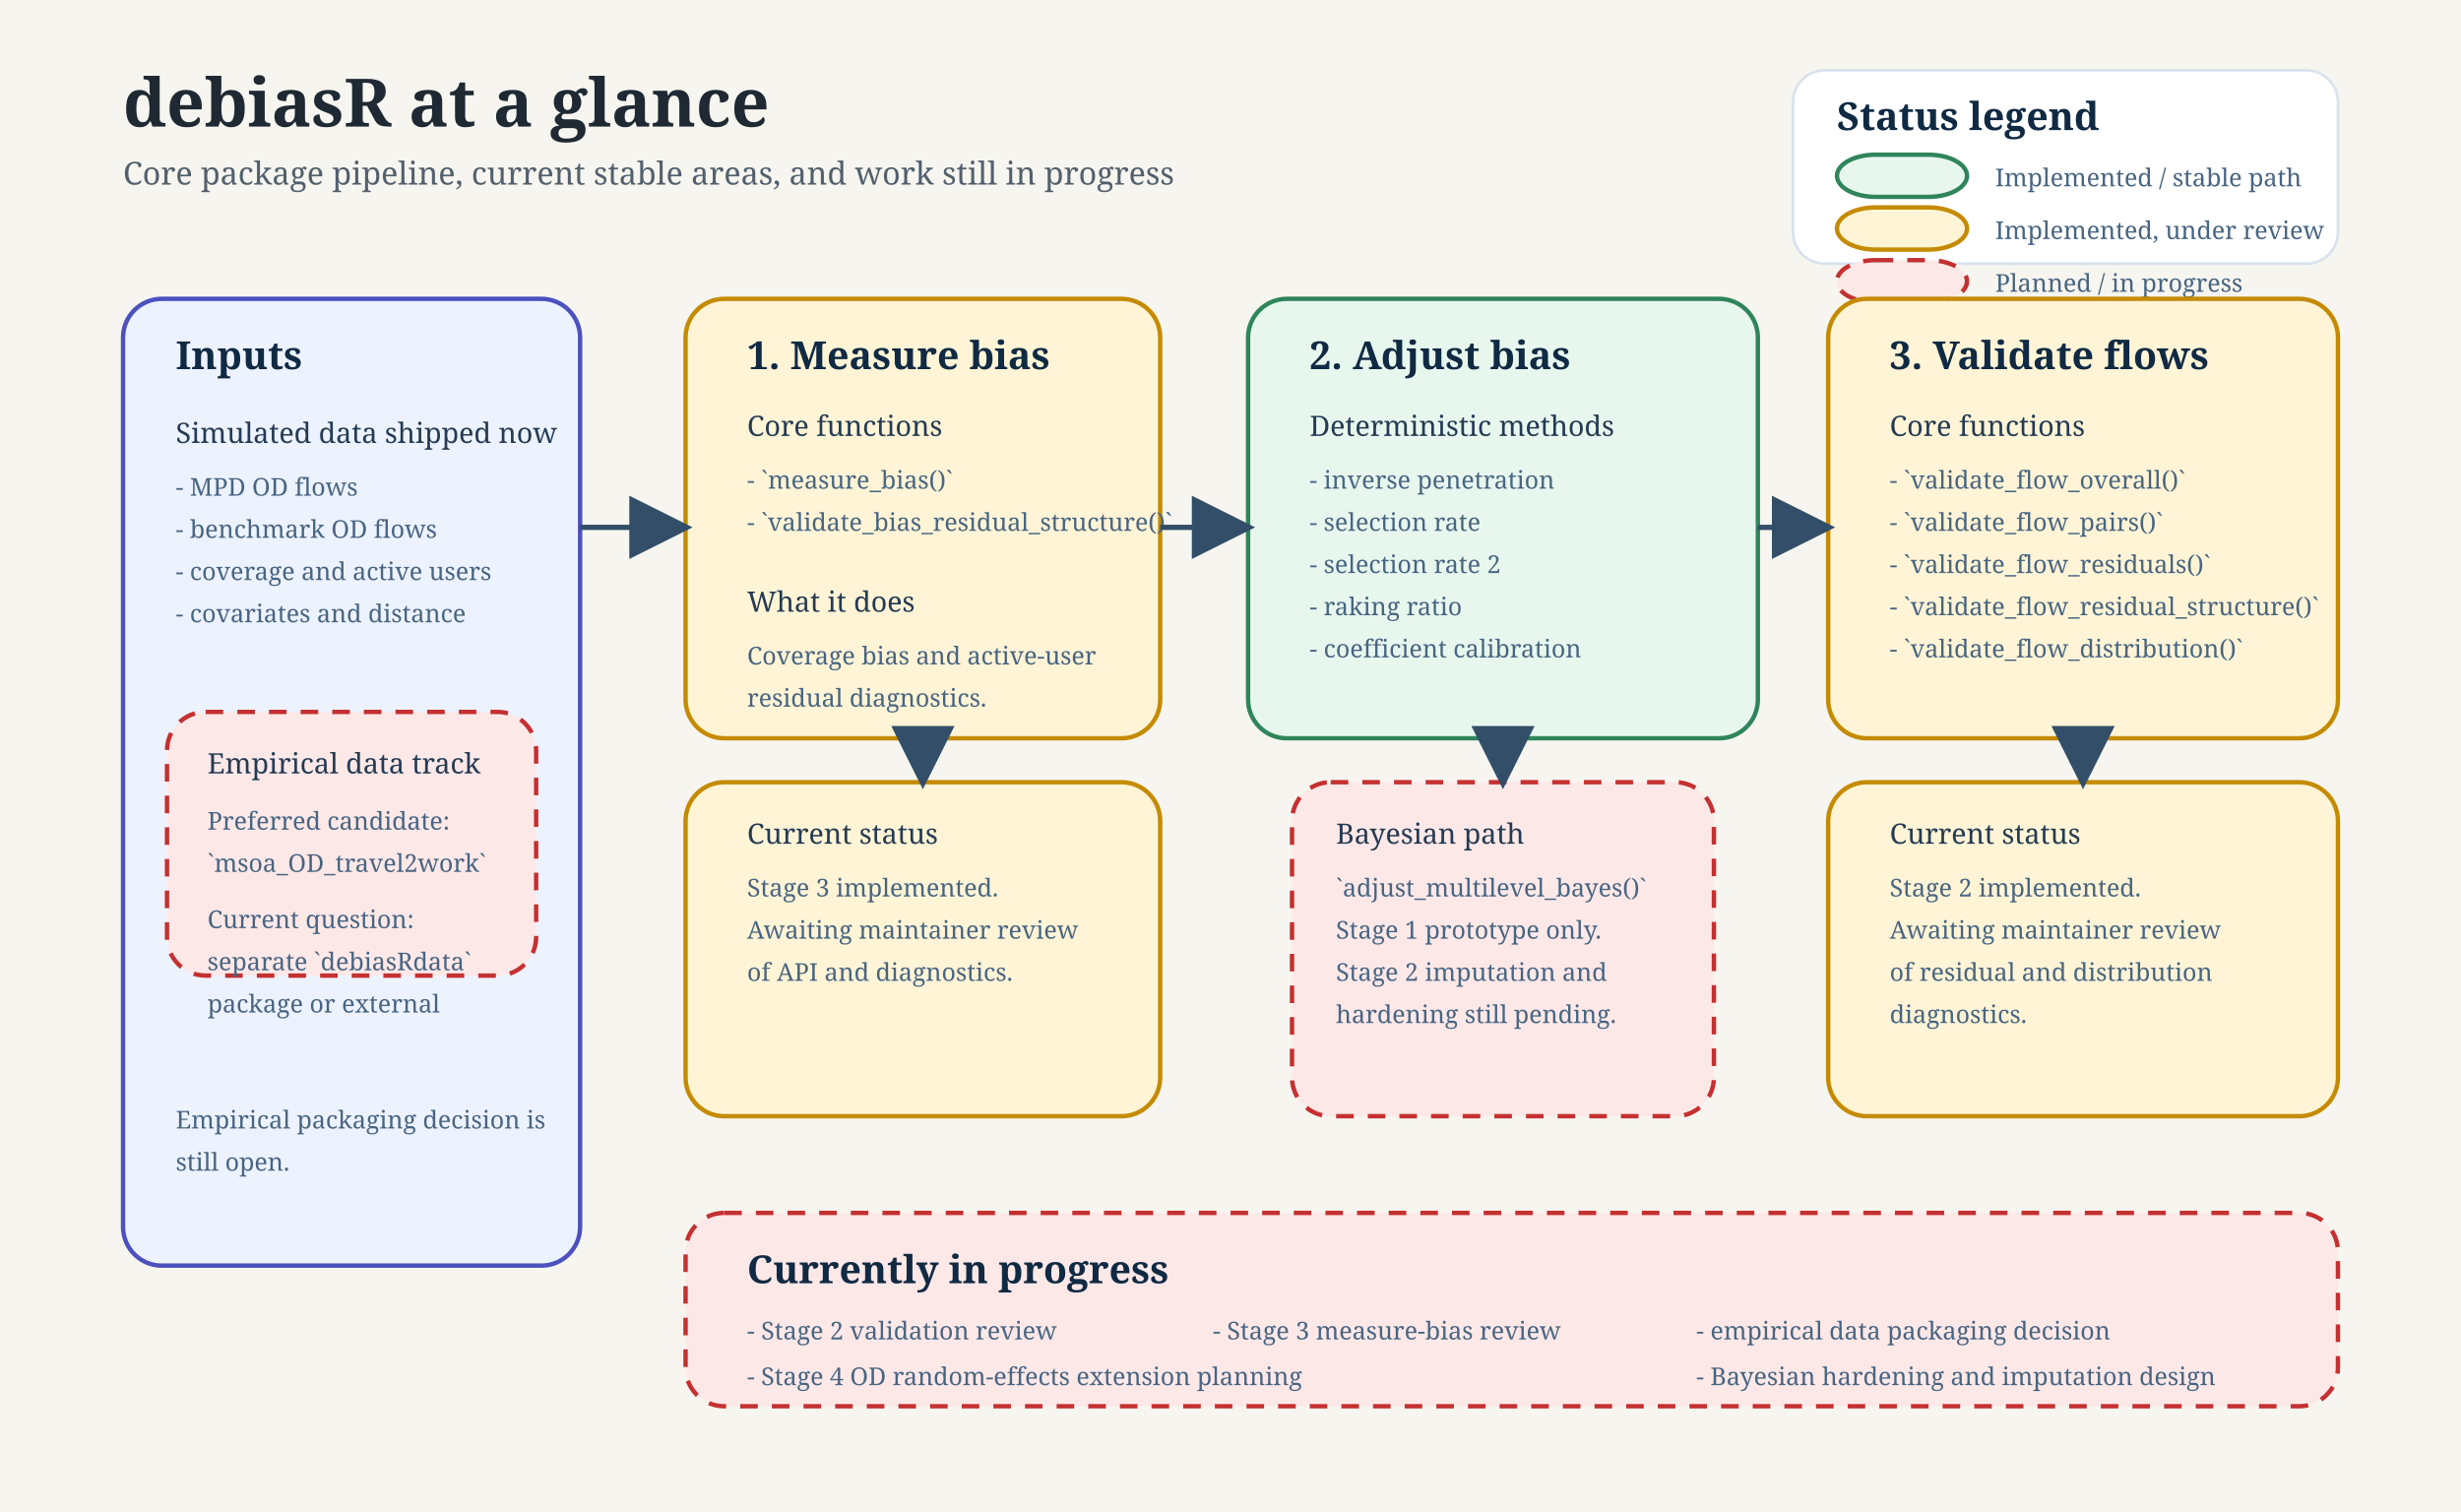
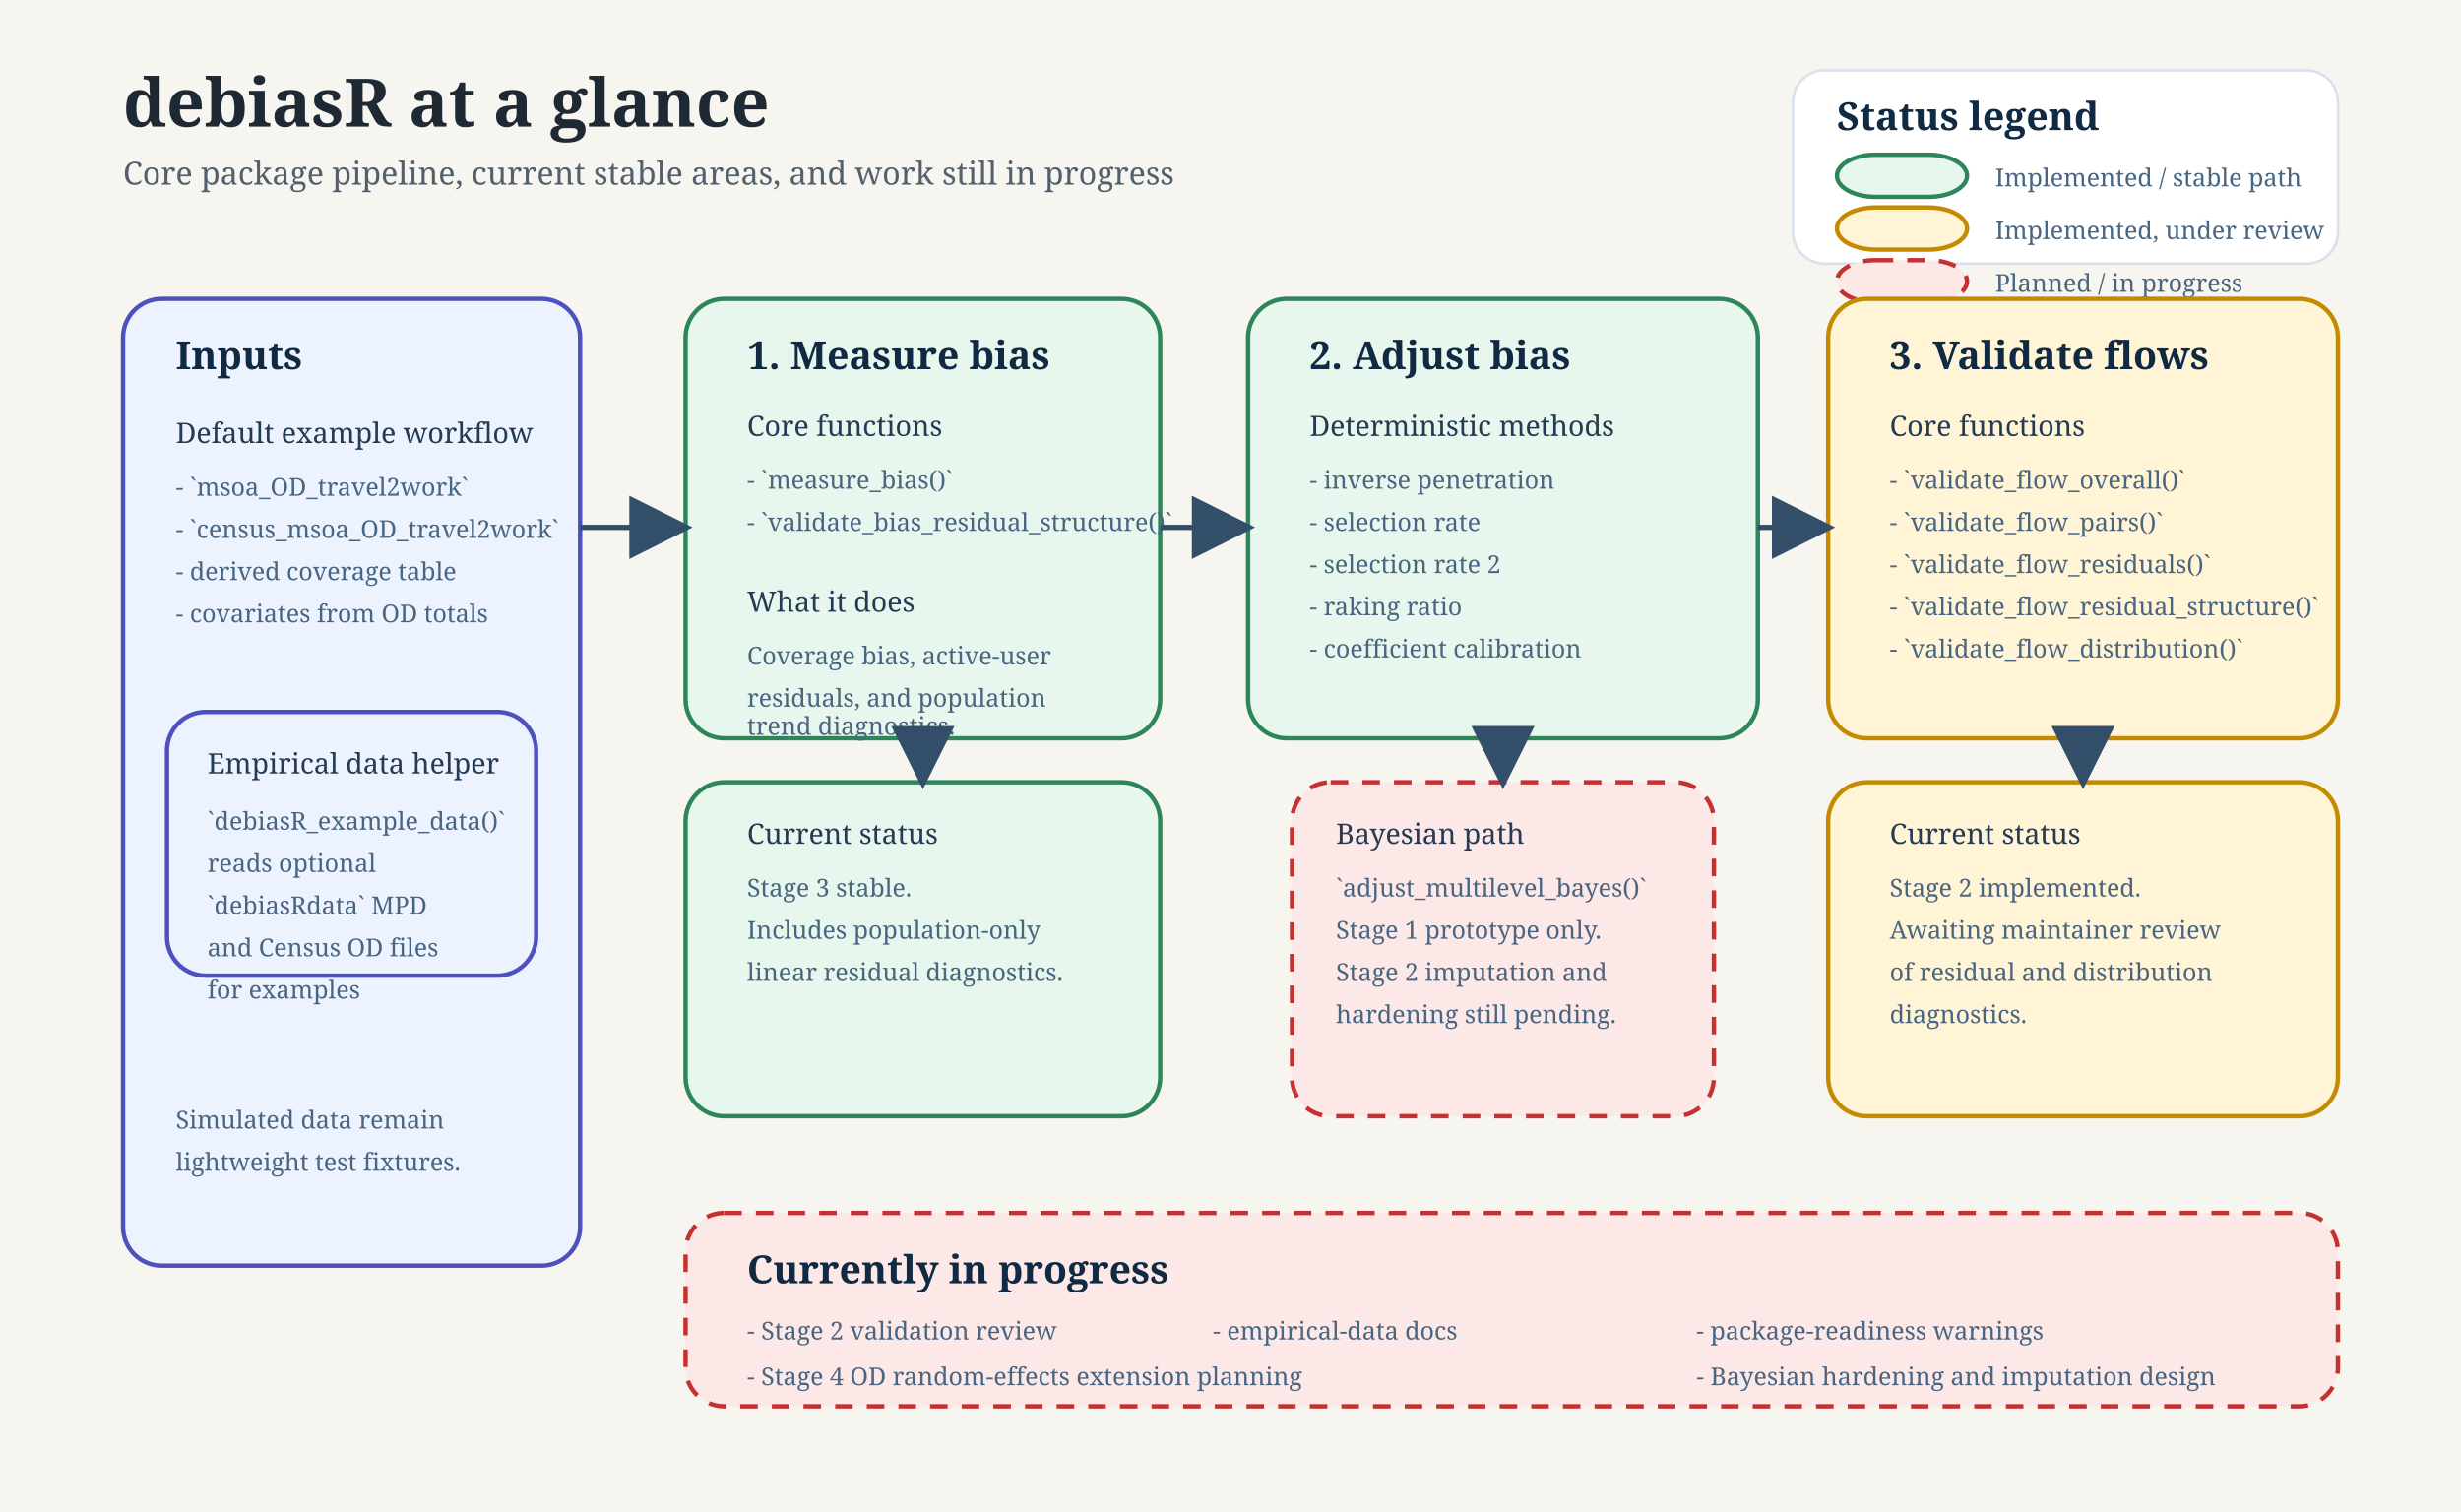
<svg xmlns="http://www.w3.org/2000/svg" viewBox="0 0 1400 860" role="img" aria-labelledby="title desc">
  <defs>
    <style>
      .bg { fill: #f6f5ef; }
      .title { font: 700 38px Georgia, serif; fill: #1f2933; }
      .subtitle { font: 400 18px Georgia, serif; fill: #52606d; }
      .section { font: 700 22px Georgia, serif; fill: #102a43; }
      .body { font: 400 16px Georgia, serif; fill: #243b53; }
      .small { font: 400 14px Georgia, serif; fill: #486581; }
      .box { stroke-width: 2.5; rx: 22; ry: 22; }
      .implemented { fill: #e8f7ee; stroke: #2f855a; }
      .review { fill: #fff4d6; stroke: #c58b00; }
      .planned { fill: #fde8e8; stroke: #c53030; stroke-dasharray: 10 8; }
      .support { fill: #edf2ff; stroke: #4c51bf; }
      .legend { fill: #ffffff; stroke: #d9e2ec; stroke-width: 1.5; rx: 18; ry: 18; }
      .arrow { stroke: #334e68; stroke-width: 3; fill: none; marker-end: url(#arrowhead); }
    </style>
    <marker id="arrowhead" markerWidth="12" markerHeight="12" refX="10" refY="6" orient="auto">
      <path d="M0,0 L12,6 L0,12 z" fill="#334e68" />
    </marker>
  </defs>
  <rect class="bg" x="0" y="0" width="1400" height="860" />
  <text class="title" x="70" y="72">debiasR at a glance</text>
  <text class="subtitle" x="70" y="105">Core package pipeline, current stable areas, and work still in progress</text>
  <rect class="legend" x="1020" y="40" width="310" height="110" />
  <text class="section" x="1045" y="74">Status legend</text>
  <rect class="implemented box" x="1045" y="88" width="74" height="24" />
  <text class="small" x="1135" y="106">Implemented / stable path</text>
  <rect class="review box" x="1045" y="118" width="74" height="24" />
  <text class="small" x="1135" y="136">Implemented, under review</text>
  <rect class="planned box" x="1045" y="148" width="74" height="24" />
  <text class="small" x="1135" y="166">Planned / in progress</text>
  <rect class="support box" x="70" y="170" width="260" height="550" />
  <text class="section" x="100" y="210">Inputs</text>
-   <text class="body" x="100" y="252">Simulated data shipped now</text>
-   <text class="small" x="100" y="282">- MPD OD flows</text>
-   <text class="small" x="100" y="306">- benchmark OD flows</text>
-   <text class="small" x="100" y="330">- coverage and active users</text>
-   <text class="small" x="100" y="354">- covariates and distance</text>
-   <rect class="planned box" x="95" y="405" width="210" height="150" />
-   <text class="body" x="118" y="440">Empirical data track</text>
-   <text class="small" x="118" y="472">Preferred candidate:</text>
-   <text class="small" x="118" y="496">`msoa_OD_travel2work`</text>
-   <text class="small" x="118" y="528">Current question:</text>
-   <text class="small" x="118" y="552">separate `debiasRdata`</text>
-   <text class="small" x="118" y="576">package or external</text>
-   <text class="small" x="100" y="642">Empirical packaging decision is</text>
-   <text class="small" x="100" y="666">still open.</text>
-   <rect class="review box" x="390" y="170" width="270" height="250" />
+   <text class="body" x="100" y="252">Default example workflow</text>
+   <text class="small" x="100" y="282">- `msoa_OD_travel2work`</text>
+   <text class="small" x="100" y="306">- `census_msoa_OD_travel2work`</text>
+   <text class="small" x="100" y="330">- derived coverage table</text>
+   <text class="small" x="100" y="354">- covariates from OD totals</text>
+   <rect class="support box" x="95" y="405" width="210" height="150" />
+   <text class="body" x="118" y="440">Empirical data helper</text>
+   <text class="small" x="118" y="472">`debiasR_example_data()`</text>
+   <text class="small" x="118" y="496">reads optional</text>
+   <text class="small" x="118" y="520">`debiasRdata` MPD</text>
+   <text class="small" x="118" y="544">and Census OD files</text>
+   <text class="small" x="118" y="568">for examples</text>
+   <text class="small" x="100" y="642">Simulated data remain</text>
+   <text class="small" x="100" y="666">lightweight test fixtures.</text>
+   <rect class="implemented box" x="390" y="170" width="270" height="250" />
  <text class="section" x="425" y="210">1. Measure bias</text>
  <text class="body" x="425" y="248">Core functions</text>
  <text class="small" x="425" y="278">- `measure_bias()`</text>
  <text class="small" x="425" y="302">- `validate_bias_residual_structure()`</text>
  <text class="body" x="425" y="348">What it does</text>
-   <text class="small" x="425" y="378">Coverage bias and active-user</text>
-   <text class="small" x="425" y="402">residual diagnostics.</text>
-   <rect class="review box" x="390" y="445" width="270" height="190" />
+   <text class="small" x="425" y="378">Coverage bias, active-user</text>
+   <text class="small" x="425" y="402">residuals, and population</text>
+   <text class="small" x="425" y="418">trend diagnostics.</text>
+   <rect class="implemented box" x="390" y="445" width="270" height="190" />
  <text class="body" x="425" y="480">Current status</text>
-   <text class="small" x="425" y="510">Stage 3 implemented.</text>
-   <text class="small" x="425" y="534">Awaiting maintainer review</text>
-   <text class="small" x="425" y="558">of API and diagnostics.</text>
+   <text class="small" x="425" y="510">Stage 3 stable.</text>
+   <text class="small" x="425" y="534">Includes population-only</text>
+   <text class="small" x="425" y="558">linear residual diagnostics.</text>
  <rect class="implemented box" x="710" y="170" width="290" height="250" />
  <text class="section" x="745" y="210">2. Adjust bias</text>
  <text class="body" x="745" y="248">Deterministic methods</text>
  <text class="small" x="745" y="278">- inverse penetration</text>
  <text class="small" x="745" y="302">- selection rate</text>
  <text class="small" x="745" y="326">- selection rate 2</text>
  <text class="small" x="745" y="350">- raking ratio</text>
  <text class="small" x="745" y="374">- coefficient calibration</text>
  <rect class="planned box" x="735" y="445" width="240" height="190" />
  <text class="body" x="760" y="480">Bayesian path</text>
  <text class="small" x="760" y="510">`adjust_multilevel_bayes()`</text>
  <text class="small" x="760" y="534">Stage 1 prototype only.</text>
  <text class="small" x="760" y="558">Stage 2 imputation and</text>
  <text class="small" x="760" y="582">hardening still pending.</text>
  <rect class="review box" x="1040" y="170" width="290" height="250" />
  <text class="section" x="1075" y="210">3. Validate flows</text>
  <text class="body" x="1075" y="248">Core functions</text>
  <text class="small" x="1075" y="278">- `validate_flow_overall()`</text>
  <text class="small" x="1075" y="302">- `validate_flow_pairs()`</text>
  <text class="small" x="1075" y="326">- `validate_flow_residuals()`</text>
  <text class="small" x="1075" y="350">- `validate_flow_residual_structure()`</text>
  <text class="small" x="1075" y="374">- `validate_flow_distribution()`</text>
  <rect class="review box" x="1040" y="445" width="290" height="190" />
  <text class="body" x="1075" y="480">Current status</text>
  <text class="small" x="1075" y="510">Stage 2 implemented.</text>
  <text class="small" x="1075" y="534">Awaiting maintainer review</text>
  <text class="small" x="1075" y="558">of residual and distribution</text>
  <text class="small" x="1075" y="582">diagnostics.</text>
  <rect class="planned box" x="390" y="690" width="940" height="110" />
  <text class="section" x="425" y="730">Currently in progress</text>
  <text class="small" x="425" y="762">- Stage 2 validation review</text>
-   <text class="small" x="690" y="762">- Stage 3 measure-bias review</text>
-   <text class="small" x="965" y="762">- empirical data packaging decision</text>
+   <text class="small" x="690" y="762">- empirical-data docs</text>
+   <text class="small" x="965" y="762">- package-readiness warnings</text>
  <text class="small" x="425" y="788">- Stage 4 OD random-effects extension planning</text>
  <text class="small" x="965" y="788">- Bayesian hardening and imputation design</text>
  <path class="arrow" d="M330 300 C355 300, 360 300, 388 300" />
  <path class="arrow" d="M660 300 C685 300, 690 300, 708 300" />
  <path class="arrow" d="M1000 300 C1015 300, 1020 300, 1038 300" />
  <path class="arrow" d="M525 420 C525 430, 525 438, 525 443" />
  <path class="arrow" d="M855 420 C855 430, 855 438, 855 443" />
  <path class="arrow" d="M1185 420 C1185 430, 1185 438, 1185 443" />
</svg>
